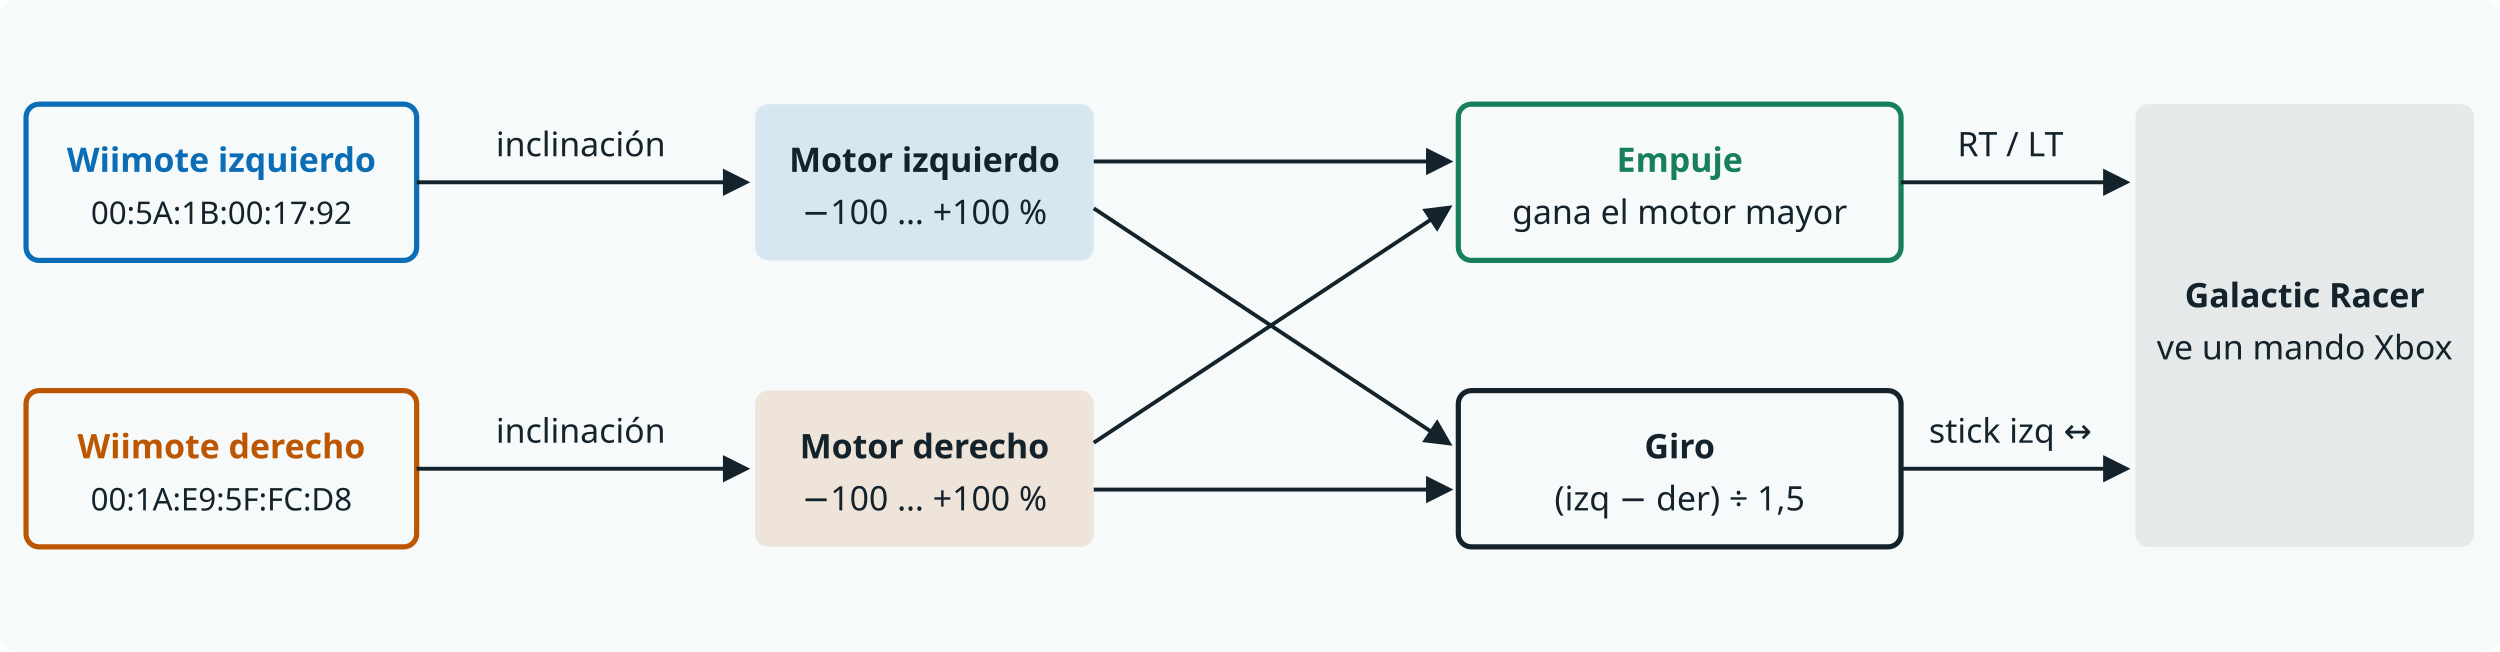
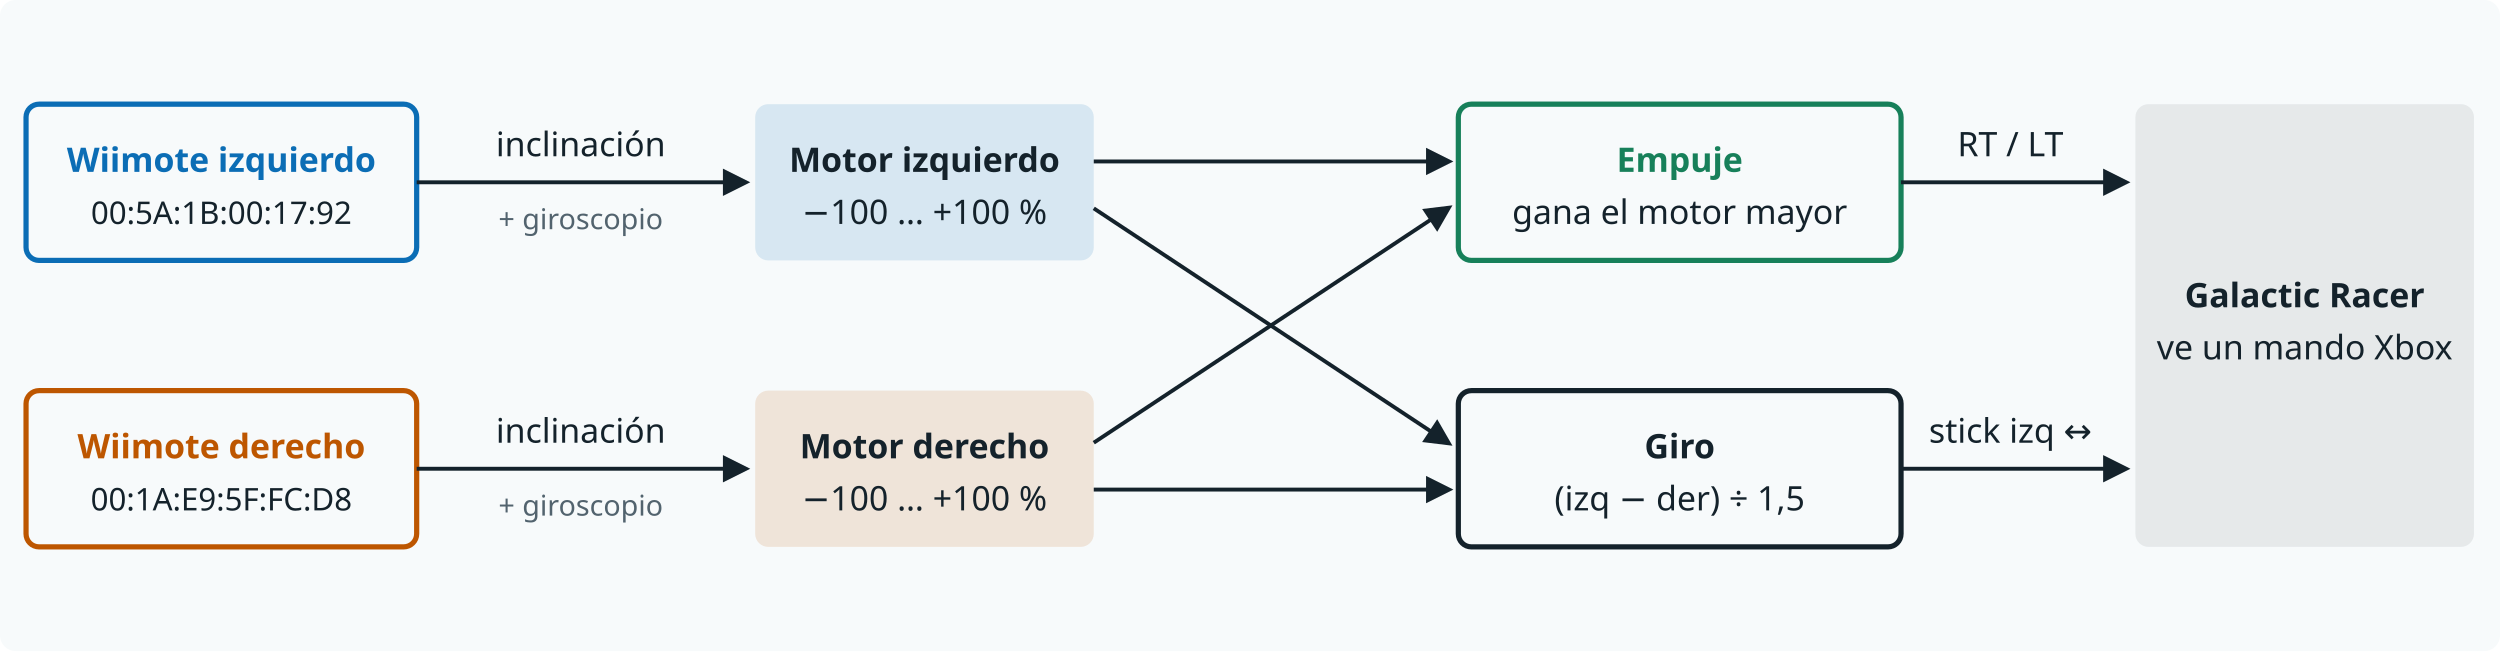
- <svg xmlns="http://www.w3.org/2000/svg" viewBox="0 0 960 250" width="960" height="250" role="img" aria-label="La inclinación de cada Wiimote da el valor de un motor. Los dos motores juntos dan el empuje y el freno. La diferencia entre los motores da el giro. El juego recibe esto como un mando Xbox.">
+ <svg xmlns="http://www.w3.org/2000/svg" viewBox="0 0 960 250" width="960" height="250" role="img" aria-label="La inclinación de cada Wiimote da el valor de un motor. Con MotionPlus, el giroscopio la hace más estable. Los dos motores juntos dan el empuje y el freno. La diferencia entre los motores da el giro. El juego recibe esto como un mando Xbox.">
  <style>.l{color:#0b6db5}.r{color:#bd5600}text{font-family:sans-serif}</style>
  <defs>
    <marker id="arrow" viewBox="0 0 10 10" refX="8" refY="5" markerWidth="7" markerHeight="7" orient="auto-start-reverse">
      <path d="M0 0L10 5L0 10z" fill="#14222b" />
    </marker>
    <g id="remote">
      <rect x="-30" y="-6.5" width="60" height="13" rx="4" fill="currentColor" />
      <rect x="22" y="-6.5" width="8" height="13" rx="2" fill="#14222b" opacity=".55" />
      <path d="M4 6.5q2 5 9 5v-5z" fill="currentColor" />
      <circle cx="10" cy="-6.5" r="2" fill="#f7fafb" />
    </g>
    <g id="levers">
      <text x="6" y="46" font-size="13" font-weight="700" fill="#0b6db5">IZQ</text>
      <text x="6" y="112" font-size="13" font-weight="700" fill="#bd5600">DER</text>
      <path d="M46 42H130M46 108H130" stroke="#b5c4cc" stroke-width="1.5" stroke-dasharray="4 4" fill="none" />
    </g>
    <g id="pod">
      <path d="M200 88L215 122M230 88L215 122" stroke="#52636e" stroke-width="1.5" fill="none" />
      <rect x="192" y="50" width="16" height="38" rx="7" fill="#0b6db5" />
      <rect x="222" y="50" width="16" height="38" rx="7" fill="#bd5600" />
      <ellipse cx="215" cy="131" rx="8" ry="13" fill="#14222b" />
    </g>
  </defs>
  <rect width="960" height="250" rx="6" fill="#f7fafb" />
  <g font-size="13" fill="#14222b">
    <rect x="10" y="40" width="150" height="60" rx="5" fill="none" stroke="#0b6db5" stroke-width="2" />
    <text x="85" y="66" text-anchor="middle" font-weight="700" fill="#0b6db5">Wiimote izquierdo</text>
    <text x="85" y="86" text-anchor="middle" font-family="ui-monospace, monospace" font-size="12">00:5A:1B:00:17:92</text>
    <rect x="10" y="150" width="150" height="60" rx="5" fill="none" stroke="#bd5600" stroke-width="2" />
    <text x="85" y="176" text-anchor="middle" font-weight="700" fill="#bd5600">Wiimote derecho</text>
    <text x="85" y="196" text-anchor="middle" font-family="ui-monospace, monospace" font-size="12">00:1A:E9:5F:FC:D8</text>
    <path d="M160 70H286" stroke="#14222b" stroke-width="1.5" marker-end="url(#arrow)" />
    <path d="M160 180H286" stroke="#14222b" stroke-width="1.5" marker-end="url(#arrow)" />
    <text x="223" y="60" text-anchor="middle">inclinación</text>
    <text x="223" y="170" text-anchor="middle">inclinación</text>
+     <text x="223" y="88" text-anchor="middle" font-size="11" fill="#52636e">+ giroscopio</text>
+     <text x="223" y="198" text-anchor="middle" font-size="11" fill="#52636e">+ giroscopio</text>
    <rect x="290" y="40" width="130" height="60" rx="5" fill="#0b6db5" opacity=".14" />
    <text x="355" y="66" text-anchor="middle" font-weight="700">Motor izquierdo</text>
    <text x="355" y="86" text-anchor="middle">−100 … +100 %</text>
    <rect x="290" y="150" width="130" height="60" rx="5" fill="#bd5600" opacity=".14" />
    <text x="355" y="176" text-anchor="middle" font-weight="700">Motor derecho</text>
    <text x="355" y="196" text-anchor="middle">−100 … +100 %</text>
    <path d="M420 62H556" stroke="#14222b" stroke-width="1.5" marker-end="url(#arrow)" />
    <path d="M420 188H556" stroke="#14222b" stroke-width="1.5" marker-end="url(#arrow)" />
    <path d="M420 80L556 170" stroke="#14222b" stroke-width="1.5" marker-end="url(#arrow)" />
    <path d="M420 170L556 80" stroke="#14222b" stroke-width="1.5" marker-end="url(#arrow)" />
    <rect x="560" y="40" width="170" height="60" rx="5" fill="none" stroke="#17805a" stroke-width="2" />
    <text x="645" y="66" text-anchor="middle" font-weight="700" fill="#17805a">Empuje</text>
    <text x="645" y="86" text-anchor="middle">gana el motor mayor</text>
    <rect x="560" y="150" width="170" height="60" rx="5" fill="none" stroke="#14222b" stroke-width="2" />
    <text x="645" y="176" text-anchor="middle" font-weight="700">Giro</text>
    <text x="645" y="196" text-anchor="middle">(izq − der) ÷ 1,5</text>
    <path d="M730 70H816" stroke="#14222b" stroke-width="1.5" marker-end="url(#arrow)" />
    <path d="M730 180H816" stroke="#14222b" stroke-width="1.5" marker-end="url(#arrow)" />
    <text x="772" y="60" text-anchor="middle">RT / LT</text>
    <text x="772" y="170" text-anchor="middle">stick izq ↔</text>
    <rect x="820" y="40" width="130" height="170" rx="5" fill="#14222b" opacity=".08" />
    <text x="885" y="118" text-anchor="middle" font-weight="700">Galactic Racer</text>
    <text x="885" y="138" text-anchor="middle">ve un mando Xbox</text>
  </g>
</svg>
